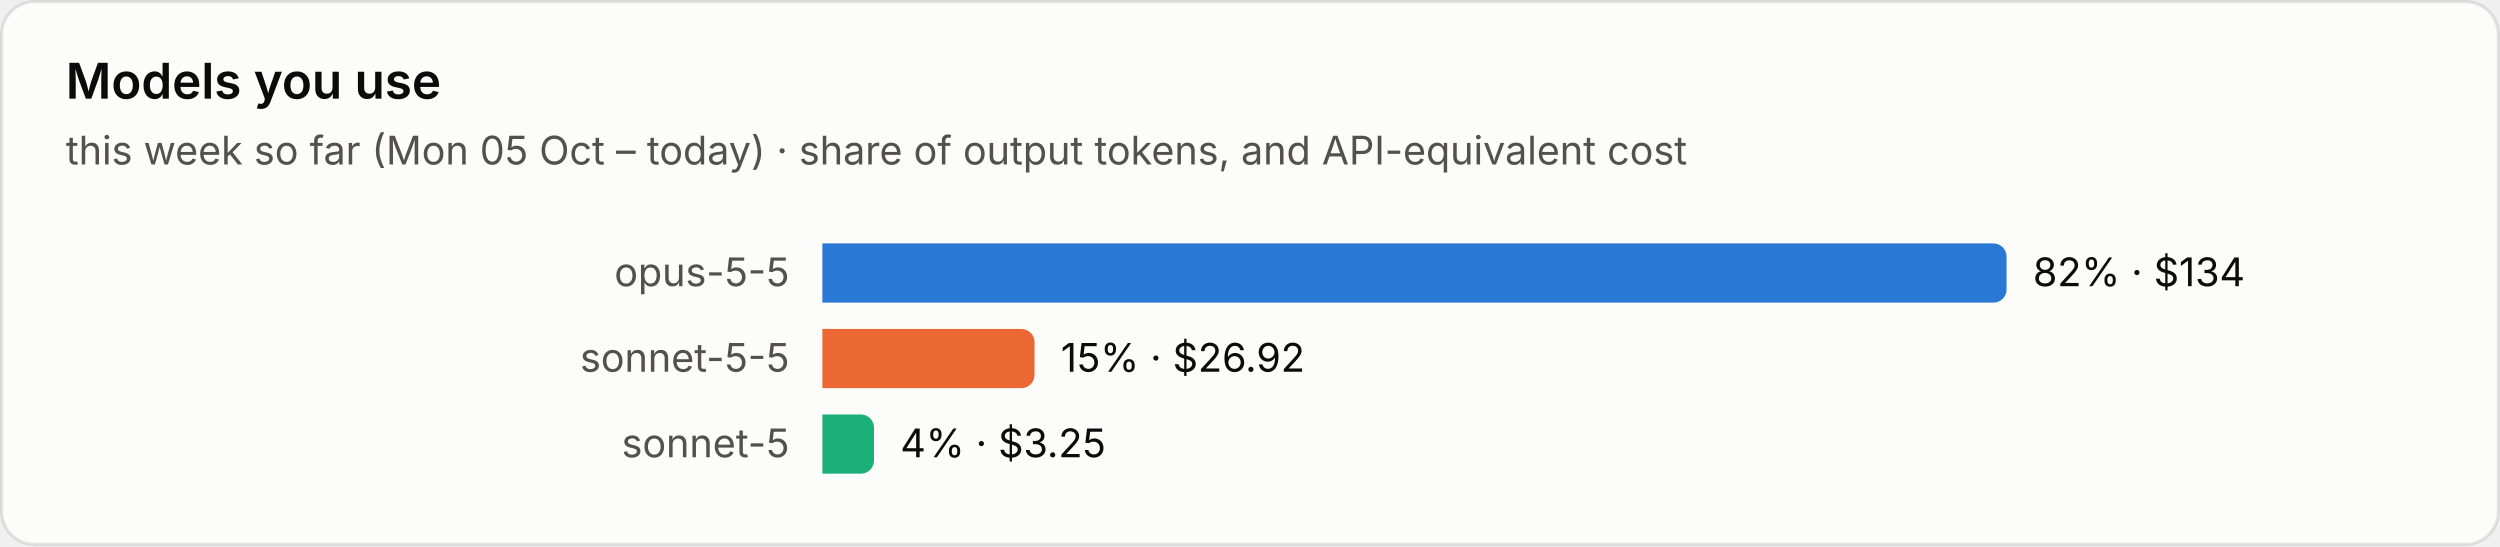
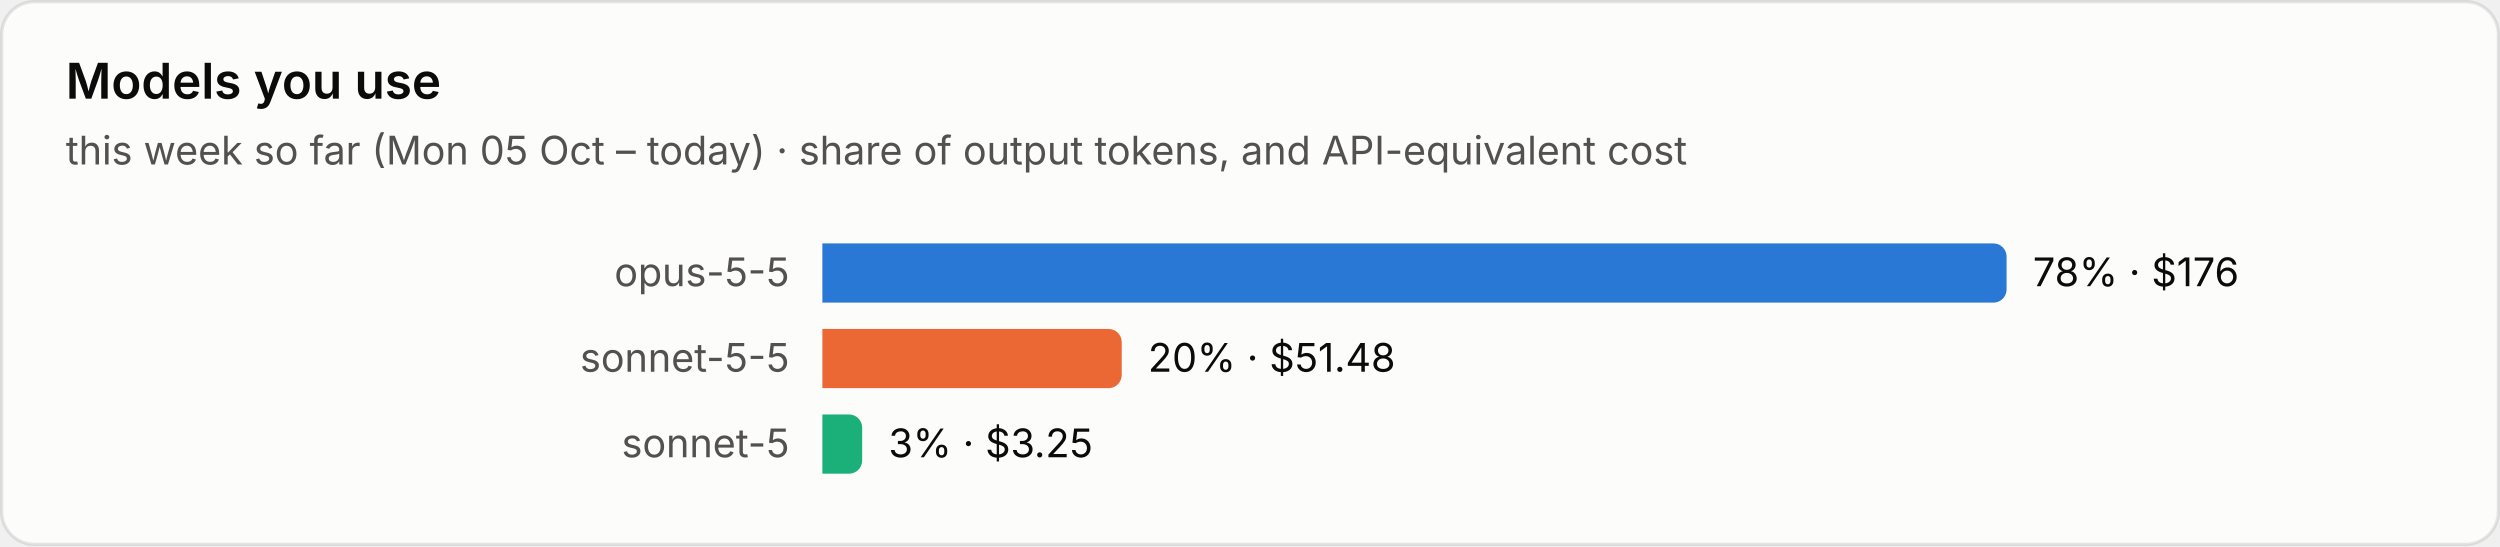
<svg xmlns="http://www.w3.org/2000/svg" viewBox="0 0 760 166" width="760" height="166" role="img" aria-label="Models you use">
  <style>text{font-family:system-ui,-apple-system,"Segoe UI",sans-serif;font-variant-numeric:tabular-nums}.bg{fill:#fcfcfb;stroke:rgba(11,11,11,.10)}.tp{fill:#0b0b0b}.ts{fill:#52514e}.tm{fill:#898781}.grid{stroke:#e1e0d9;stroke-width:1}.base{stroke:#c3c2b7;stroke-width:1}.so{fill:#b5b3ad}.lo{stroke:#b5b3ad}.qe{fill:#f0efec}.ring{stroke:#fcfcfb}.area{fill-opacity:.1}.s0{fill:#2a78d6}.l0{stroke:#2a78d6}.s1{fill:#eb6834}.l1{stroke:#eb6834}.s2{fill:#1baf7a}.l2{stroke:#1baf7a}.s3{fill:#eda100}.l3{stroke:#eda100}.s4{fill:#e87ba4}.l4{stroke:#e87ba4}.s5{fill:#008300}.l5{stroke:#008300}.s6{fill:#4a3aa7}.l6{stroke:#4a3aa7}.s7{fill:#e34948}.l7{stroke:#e34948}.q0{fill:#cde2fb}.q1{fill:#9ec5f4}.q2{fill:#6da7ec}.q3{fill:#3987e5}.q4{fill:#256abf}.q5{fill:#184f95}.q6{fill:#0d366b}.r0{fill:#f8d4d4}.r1{fill:#ec8f8f}.r2{fill:#c42f2f}.a0{fill:#fbe3e3}.a1{fill:#f5b8b8}.a2{fill:#ec8f8f}.a3{fill:#d65252}.a4{fill:#a82525}.tq0{fill:#0b0b0b}.tq1{fill:#0b0b0b}.tq2{fill:#0b0b0b}.tq3{fill:#ffffff}.tq4{fill:#ffffff}.tq5{fill:#ffffff}.tq6{fill:#ffffff}.tr0{fill:#0b0b0b}.tr1{fill:#0b0b0b}.tr2{fill:#ffffff}.ta0{fill:#0b0b0b}.ta1{fill:#0b0b0b}.ta2{fill:#0b0b0b}.ta3{fill:#ffffff}.ta4{fill:#ffffff}.tw{fill:#ffffff}@media (prefers-color-scheme:dark){.bg{fill:#1a1a19;stroke:rgba(255,255,255,.10)}.tp{fill:#fff}.ts{fill:#c3c2b7}.tm{fill:#898781}.grid{stroke:#2c2c2a}.base{stroke:#383835}.so{fill:#5c5b57}.lo{stroke:#5c5b57}.qe{fill:#262624}.ring{stroke:#1a1a19}.s0{fill:#3987e5}.l0{stroke:#3987e5}.s1{fill:#d95926}.l1{stroke:#d95926}.s2{fill:#199e70}.l2{stroke:#199e70}.s3{fill:#c98500}.l3{stroke:#c98500}.s4{fill:#d55181}.l4{stroke:#d55181}.s5{fill:#008300}.l5{stroke:#008300}.s6{fill:#9085e9}.l6{stroke:#9085e9}.s7{fill:#e66767}.l7{stroke:#e66767}.q0{fill:#16263a}.q1{fill:#123a66}.q2{fill:#184f95}.q3{fill:#256abf}.q4{fill:#3987e5}.q5{fill:#6da7ec}.q6{fill:#b7d3f6}.r0{fill:#4a2023}.r1{fill:#8c2c2f}.r2{fill:#e25555}.a0{fill:#3a1a1c}.a1{fill:#5e2427}.a2{fill:#8c2c2f}.a3{fill:#c43c3f}.a4{fill:#f07070}.tq0{fill:#ffffff}.tq1{fill:#ffffff}.tq2{fill:#ffffff}.tq3{fill:#ffffff}.tq4{fill:#ffffff}.tq5{fill:#0b0b0b}.tq6{fill:#0b0b0b}.tr0{fill:#ffffff}.tr1{fill:#ffffff}.tr2{fill:#ffffff}.ta0{fill:#ffffff}.ta1{fill:#ffffff}.ta2{fill:#ffffff}.ta3{fill:#ffffff}.ta4{fill:#0b0b0b}.tw{fill:#ffffff}}</style>
  <rect class="bg" x=".5" y=".5" width="759" height="165" rx="10" />
  <text class="tp" x="20" y="30" font-size="15" font-weight="600">Models you use</text>
  <text class="ts" x="20" y="50" font-size="12">this week so far (Mon 05 Oct – today) · share of output tokens, and API-equivalent cost</text>
  <text class="ts" x="240" y="87.0" font-size="12" text-anchor="end">opus-5-5</text>
  <path class="s0" d="M250 74h356.0a4 4 0 0 1 4 4v10a4 4 0 0 1-4 4h-356.0z" />
-   <text class="tp" x="618.0" y="87.0" font-size="12">82% · $134</text>
+   <text class="tp" x="618.0" y="87.0" font-size="12">78% · $176</text>
  <text class="ts" x="240" y="113.0" font-size="12" text-anchor="end">sonnet-5-5</text>
-   <path class="s1" d="M250 100h60.5a4 4 0 0 1 4 4v10a4 4 0 0 1-4 4h-60.5z" />
-   <text class="tp" x="322.5" y="113.0" font-size="12">15% · $26.92</text>
+   <path class="s1" d="M250 100h87.0a4 4 0 0 1 4 4v10a4 4 0 0 1-4 4h-87.0z" />
+   <text class="tp" x="349.0" y="113.0" font-size="12">20% · $51.48</text>
  <text class="ts" x="240" y="139.0" font-size="12" text-anchor="end">sonnet-5</text>
-   <path class="s2" d="M250 126h11.7a4 4 0 0 1 4 4v10a4 4 0 0 1-4 4h-11.7z" />
-   <text class="tp" x="273.7" y="139.0" font-size="12">4% · $3.25</text>
+   <path class="s2" d="M250 126h8.1a4 4 0 0 1 4 4v10a4 4 0 0 1-4 4h-8.1z" />
+   <text class="tp" x="270.1" y="139.0" font-size="12">3% · $3.25</text>
</svg>
